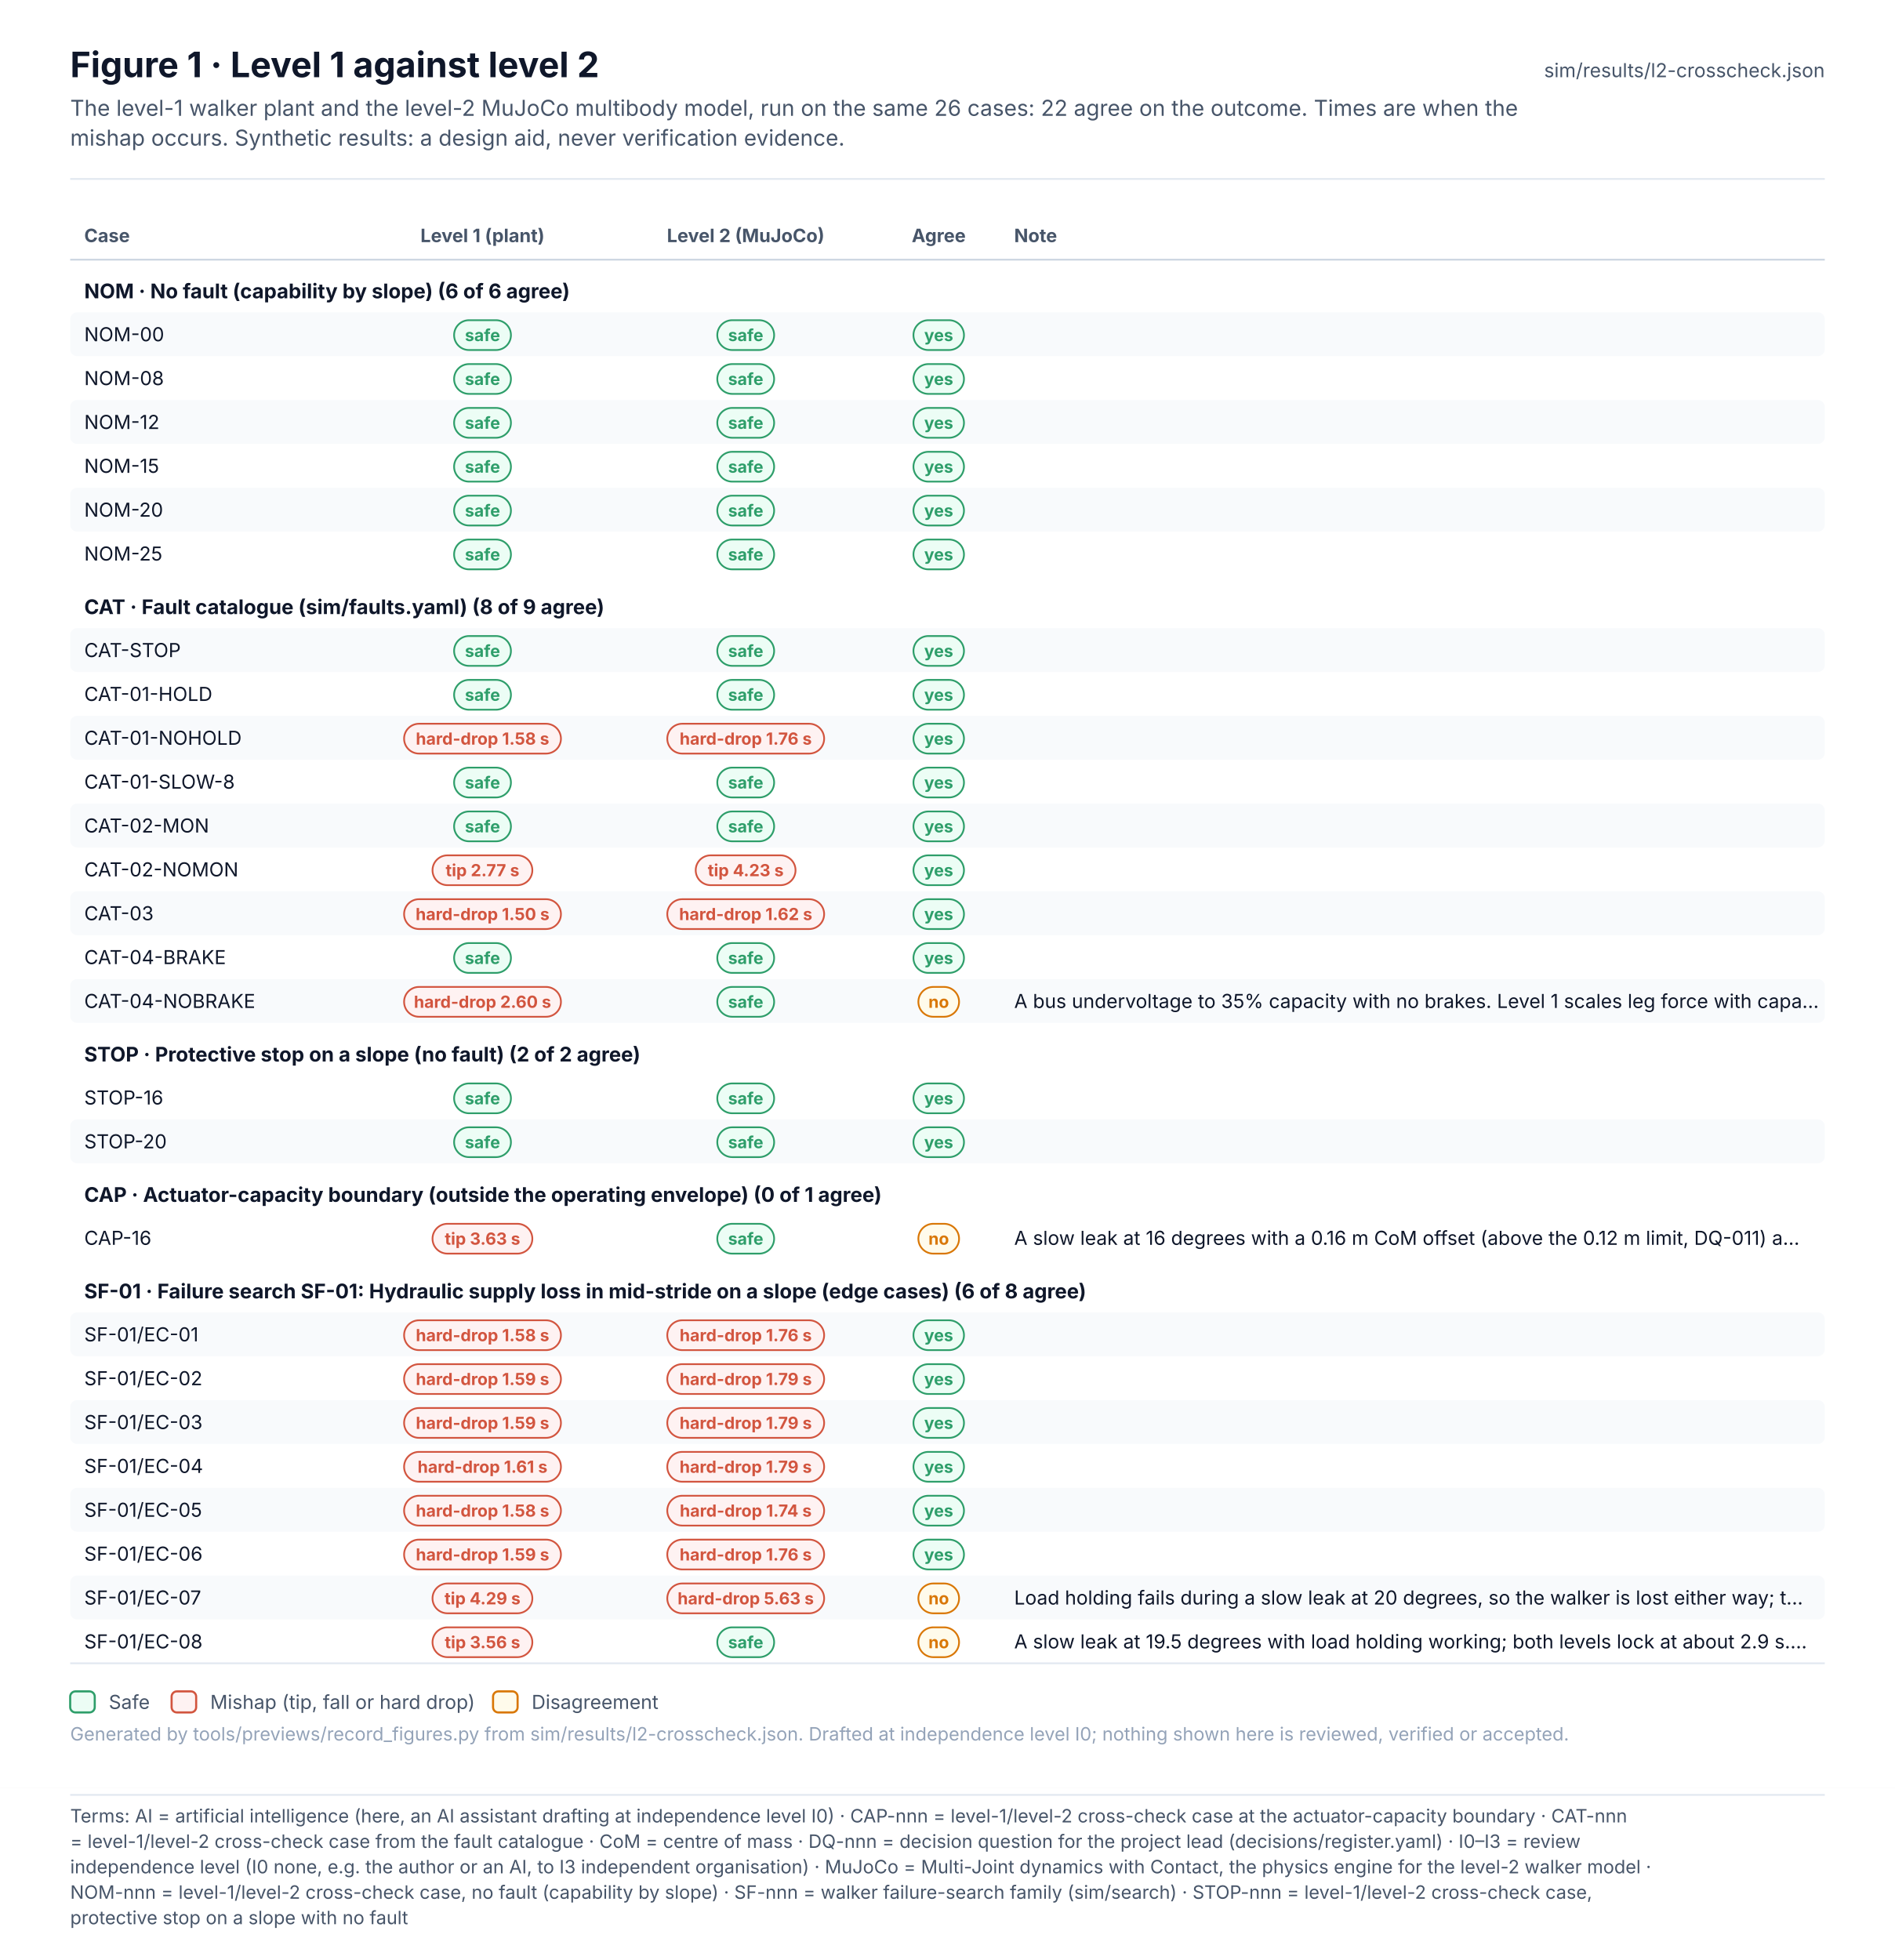
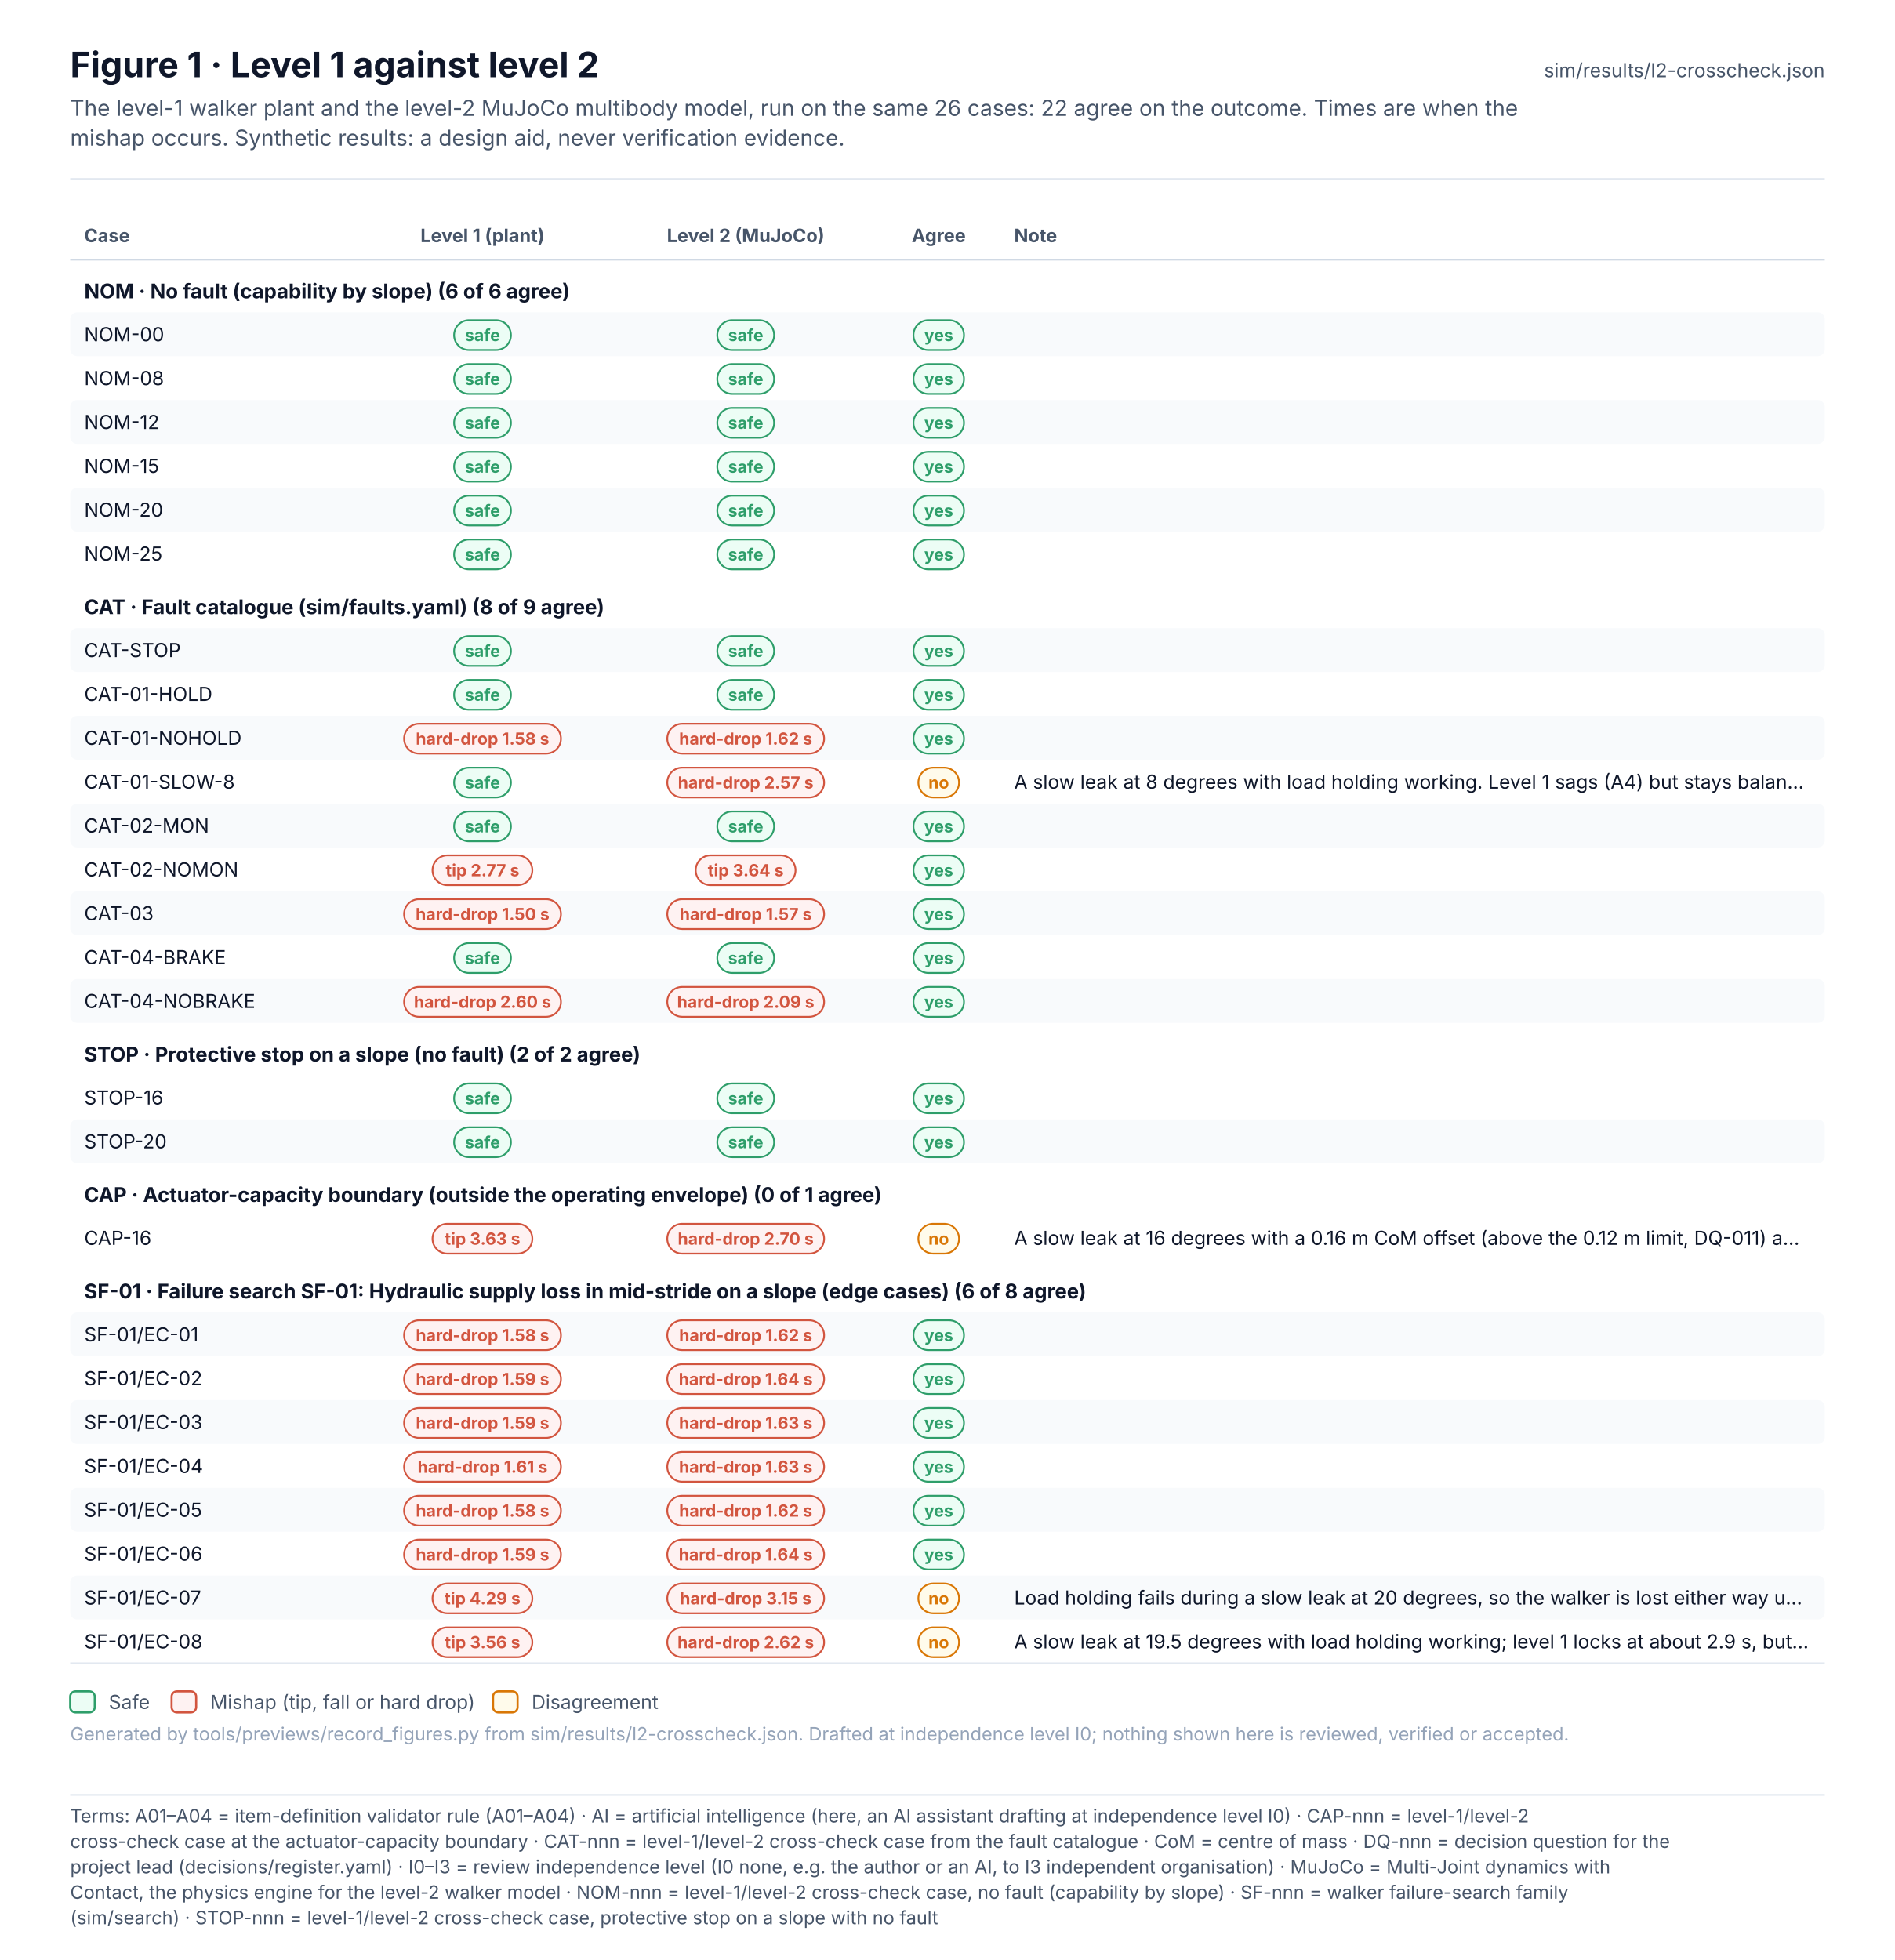
<svg xmlns="http://www.w3.org/2000/svg" width="1080" height="1117.1" viewBox="0 0 1080 1117.1" font-family="Inter, 'Segoe UI', Helvetica, Arial, sans-serif" role="img">
  <defs>
    <pattern id="hatch" patternUnits="userSpaceOnUse" width="6" height="6" patternTransform="rotate(45)">
      <rect width="6" height="6" fill="#F1F5F9" />
      <line x1="0" y1="0" x2="0" y2="6" stroke="#E2E8F0" stroke-width="2" />
    </pattern>
    <marker id="arr-ink" viewBox="0 0 10 10" refX="9" refY="5" markerWidth="7" markerHeight="7" orient="auto-start-reverse">
      <path d="M0 0 L10 5 L0 10 z" fill="#475569" />
    </marker>
    <marker id="dia-ink" viewBox="0 0 16 10" refX="15" refY="5" markerWidth="12" markerHeight="8" orient="auto-start-reverse">
      <path d="M1 5 L8 1 L15 5 L8 9 z" fill="#475569" />
    </marker>
    <marker id="tri-ink" viewBox="0 0 12 12" refX="11" refY="6" markerWidth="10" markerHeight="10" orient="auto-start-reverse">
      <path d="M1 1 L11 6 L1 11 z" fill="#FFFFFF" stroke="#475569" stroke-width="1.2" />
    </marker>
    <marker id="arr-system" viewBox="0 0 10 10" refX="9" refY="5" markerWidth="7" markerHeight="7" orient="auto-start-reverse">
      <path d="M0 0 L10 5 L0 10 z" fill="#4F46E5" />
    </marker>
    <marker id="dia-system" viewBox="0 0 16 10" refX="15" refY="5" markerWidth="12" markerHeight="8" orient="auto-start-reverse">
      <path d="M1 5 L8 1 L15 5 L8 9 z" fill="#4F46E5" />
    </marker>
    <marker id="tri-system" viewBox="0 0 12 12" refX="11" refY="6" markerWidth="10" markerHeight="10" orient="auto-start-reverse">
      <path d="M1 1 L11 6 L1 11 z" fill="#FFFFFF" stroke="#4F46E5" stroke-width="1.2" />
    </marker>
    <marker id="arr-software" viewBox="0 0 10 10" refX="9" refY="5" markerWidth="7" markerHeight="7" orient="auto-start-reverse">
      <path d="M0 0 L10 5 L0 10 z" fill="#0F766E" />
    </marker>
    <marker id="dia-software" viewBox="0 0 16 10" refX="15" refY="5" markerWidth="12" markerHeight="8" orient="auto-start-reverse">
      <path d="M1 5 L8 1 L15 5 L8 9 z" fill="#0F766E" />
    </marker>
    <marker id="tri-software" viewBox="0 0 12 12" refX="11" refY="6" markerWidth="10" markerHeight="10" orient="auto-start-reverse">
      <path d="M1 1 L11 6 L1 11 z" fill="#FFFFFF" stroke="#0F766E" stroke-width="1.2" />
    </marker>
    <marker id="arr-safety" viewBox="0 0 10 10" refX="9" refY="5" markerWidth="7" markerHeight="7" orient="auto-start-reverse">
      <path d="M0 0 L10 5 L0 10 z" fill="#C2410C" />
    </marker>
    <marker id="dia-safety" viewBox="0 0 16 10" refX="15" refY="5" markerWidth="12" markerHeight="8" orient="auto-start-reverse">
      <path d="M1 5 L8 1 L15 5 L8 9 z" fill="#C2410C" />
    </marker>
    <marker id="tri-safety" viewBox="0 0 12 12" refX="11" refY="6" markerWidth="10" markerHeight="10" orient="auto-start-reverse">
      <path d="M1 1 L11 6 L1 11 z" fill="#FFFFFF" stroke="#C2410C" stroke-width="1.2" />
    </marker>
    <marker id="arr-interface" viewBox="0 0 10 10" refX="9" refY="5" markerWidth="7" markerHeight="7" orient="auto-start-reverse">
      <path d="M0 0 L10 5 L0 10 z" fill="#7C3AED" />
    </marker>
    <marker id="dia-interface" viewBox="0 0 16 10" refX="15" refY="5" markerWidth="12" markerHeight="8" orient="auto-start-reverse">
      <path d="M1 5 L8 1 L15 5 L8 9 z" fill="#7C3AED" />
    </marker>
    <marker id="tri-interface" viewBox="0 0 12 12" refX="11" refY="6" markerWidth="10" markerHeight="10" orient="auto-start-reverse">
      <path d="M1 1 L11 6 L1 11 z" fill="#FFFFFF" stroke="#7C3AED" stroke-width="1.2" />
    </marker>
    <marker id="arr-external" viewBox="0 0 10 10" refX="9" refY="5" markerWidth="7" markerHeight="7" orient="auto-start-reverse">
      <path d="M0 0 L10 5 L0 10 z" fill="#64748B" />
    </marker>
    <marker id="dia-external" viewBox="0 0 16 10" refX="15" refY="5" markerWidth="12" markerHeight="8" orient="auto-start-reverse">
      <path d="M1 5 L8 1 L15 5 L8 9 z" fill="#64748B" />
    </marker>
    <marker id="tri-external" viewBox="0 0 12 12" refX="11" refY="6" markerWidth="10" markerHeight="10" orient="auto-start-reverse">
      <path d="M1 1 L11 6 L1 11 z" fill="#FFFFFF" stroke="#64748B" stroke-width="1.2" />
    </marker>
    <marker id="arr-work" viewBox="0 0 10 10" refX="9" refY="5" markerWidth="7" markerHeight="7" orient="auto-start-reverse">
      <path d="M0 0 L10 5 L0 10 z" fill="#475569" />
    </marker>
    <marker id="dia-work" viewBox="0 0 16 10" refX="15" refY="5" markerWidth="12" markerHeight="8" orient="auto-start-reverse">
      <path d="M1 5 L8 1 L15 5 L8 9 z" fill="#475569" />
    </marker>
    <marker id="tri-work" viewBox="0 0 12 12" refX="11" refY="6" markerWidth="10" markerHeight="10" orient="auto-start-reverse">
      <path d="M1 1 L11 6 L1 11 z" fill="#FFFFFF" stroke="#475569" stroke-width="1.2" />
    </marker>
    <marker id="arr-muted" viewBox="0 0 10 10" refX="9" refY="5" markerWidth="7" markerHeight="7" orient="auto-start-reverse">
      <path d="M0 0 L10 5 L0 10 z" fill="#94A3B8" />
    </marker>
    <marker id="dia-muted" viewBox="0 0 16 10" refX="15" refY="5" markerWidth="12" markerHeight="8" orient="auto-start-reverse">
      <path d="M1 5 L8 1 L15 5 L8 9 z" fill="#94A3B8" />
    </marker>
    <marker id="tri-muted" viewBox="0 0 12 12" refX="11" refY="6" markerWidth="10" markerHeight="10" orient="auto-start-reverse">
      <path d="M1 1 L11 6 L1 11 z" fill="#FFFFFF" stroke="#94A3B8" stroke-width="1.2" />
    </marker>
    <marker id="arr-current" viewBox="0 0 10 10" refX="9" refY="5" markerWidth="7" markerHeight="7" orient="auto-start-reverse">
      <path d="M0 0 L10 5 L0 10 z" fill="#0F172A" />
    </marker>
    <marker id="dia-current" viewBox="0 0 16 10" refX="15" refY="5" markerWidth="12" markerHeight="8" orient="auto-start-reverse">
      <path d="M1 5 L8 1 L15 5 L8 9 z" fill="#0F172A" />
    </marker>
    <marker id="tri-current" viewBox="0 0 12 12" refX="11" refY="6" markerWidth="10" markerHeight="10" orient="auto-start-reverse">
      <path d="M1 1 L11 6 L1 11 z" fill="#FFFFFF" stroke="#0F172A" stroke-width="1.2" />
    </marker>
    <marker id="arr-ok" viewBox="0 0 10 10" refX="9" refY="5" markerWidth="7" markerHeight="7" orient="auto-start-reverse">
      <path d="M0 0 L10 5 L0 10 z" fill="#2E9E6A" />
    </marker>
    <marker id="dia-ok" viewBox="0 0 16 10" refX="15" refY="5" markerWidth="12" markerHeight="8" orient="auto-start-reverse">
      <path d="M1 5 L8 1 L15 5 L8 9 z" fill="#2E9E6A" />
    </marker>
    <marker id="tri-ok" viewBox="0 0 12 12" refX="11" refY="6" markerWidth="10" markerHeight="10" orient="auto-start-reverse">
      <path d="M1 1 L11 6 L1 11 z" fill="#FFFFFF" stroke="#2E9E6A" stroke-width="1.2" />
    </marker>
    <marker id="arr-amber" viewBox="0 0 10 10" refX="9" refY="5" markerWidth="7" markerHeight="7" orient="auto-start-reverse">
      <path d="M0 0 L10 5 L0 10 z" fill="#D97706" />
    </marker>
    <marker id="dia-amber" viewBox="0 0 16 10" refX="15" refY="5" markerWidth="12" markerHeight="8" orient="auto-start-reverse">
      <path d="M1 5 L8 1 L15 5 L8 9 z" fill="#D97706" />
    </marker>
    <marker id="tri-amber" viewBox="0 0 12 12" refX="11" refY="6" markerWidth="10" markerHeight="10" orient="auto-start-reverse">
      <path d="M1 1 L11 6 L1 11 z" fill="#FFFFFF" stroke="#D97706" stroke-width="1.2" />
    </marker>
    <marker id="arr-red" viewBox="0 0 10 10" refX="9" refY="5" markerWidth="7" markerHeight="7" orient="auto-start-reverse">
      <path d="M0 0 L10 5 L0 10 z" fill="#D2553F" />
    </marker>
    <marker id="dia-red" viewBox="0 0 16 10" refX="15" refY="5" markerWidth="12" markerHeight="8" orient="auto-start-reverse">
      <path d="M1 5 L8 1 L15 5 L8 9 z" fill="#D2553F" />
    </marker>
    <marker id="tri-red" viewBox="0 0 12 12" refX="11" refY="6" markerWidth="10" markerHeight="10" orient="auto-start-reverse">
      <path d="M1 1 L11 6 L1 11 z" fill="#FFFFFF" stroke="#D2553F" stroke-width="1.2" />
    </marker>
  </defs>
  <rect x="0" y="0" width="1080" height="1019" rx="0" fill="#FFFFFF" stroke="none" stroke-width="0" />
  <text x="40" y="44" font-size="20" fill="#0F172A" font-weight="700">Figure 1 · Level 1 against level 2</text>
  <text x="40" y="66" font-size="12.5" fill="#475569">The level-1 walker plant and the level-2 MuJoCo multibody model, run on the same 26 cases: 22 agree on the outcome. Times are when the</text>
  <text x="40" y="83" font-size="12.5" fill="#475569">mishap occurs. Synthetic results: a design aid, never verification evidence.</text>
  <text x="1040" y="44" font-size="11" fill="#475569" text-anchor="end">sim/results/l2-crosscheck.json</text>
  <line x1="40" y1="102" x2="1040" y2="102" stroke="#E2E8F0" stroke-width="1" />
  <g transform="translate(0 124)">
    <text x="48" y="14" font-size="10.5" fill="#475569" font-weight="700">Case</text>
    <text x="275" y="14" font-size="10.5" fill="#475569" font-weight="700" text-anchor="middle">Level 1 (plant)</text>
    <text x="425" y="14" font-size="10.5" fill="#475569" font-weight="700" text-anchor="middle">Level 2 (MuJoCo)</text>
    <text x="535" y="14" font-size="10.5" fill="#475569" font-weight="700" text-anchor="middle">Agree</text>
    <text x="578" y="14" font-size="10.5" fill="#475569" font-weight="700">Note</text>
    <line x1="40" y1="24" x2="1040" y2="24" stroke="#CBD5E1" stroke-width="1" />
    <text x="48" y="46" font-size="11.5" fill="#0F172A" font-weight="700">NOM · No fault (capability by slope) (6 of 6 agree)</text>
    <rect x="40" y="54" width="1000" height="25" rx="4" fill="#F8FAFC" stroke="none" stroke-width="0" />
    <text x="48" y="70.5" font-size="11" fill="#0F172A">NOM-00</text>
    <rect x="258.8" y="58.5" width="32.4" height="17" rx="8.5" fill="#ECFDF5" stroke="#2E9E6A" stroke-width="1" />
    <text x="275" y="70.4" font-size="9.5" fill="#2E9E6A" font-weight="700" text-anchor="middle">safe</text>
    <rect x="408.8" y="58.5" width="32.4" height="17" rx="8.5" fill="#ECFDF5" stroke="#2E9E6A" stroke-width="1" />
    <text x="425" y="70.4" font-size="9.5" fill="#2E9E6A" font-weight="700" text-anchor="middle">safe</text>
    <rect x="520.6" y="58.5" width="28.8" height="17" rx="8.5" fill="#ECFDF5" stroke="#2E9E6A" stroke-width="1" />
    <text x="535" y="70.4" font-size="9.5" fill="#2E9E6A" font-weight="700" text-anchor="middle">yes</text>
    <text x="48" y="95.5" font-size="11" fill="#0F172A">NOM-08</text>
    <rect x="258.8" y="83.5" width="32.4" height="17" rx="8.5" fill="#ECFDF5" stroke="#2E9E6A" stroke-width="1" />
    <text x="275" y="95.4" font-size="9.5" fill="#2E9E6A" font-weight="700" text-anchor="middle">safe</text>
    <rect x="408.8" y="83.5" width="32.4" height="17" rx="8.5" fill="#ECFDF5" stroke="#2E9E6A" stroke-width="1" />
    <text x="425" y="95.4" font-size="9.5" fill="#2E9E6A" font-weight="700" text-anchor="middle">safe</text>
    <rect x="520.6" y="83.5" width="28.8" height="17" rx="8.5" fill="#ECFDF5" stroke="#2E9E6A" stroke-width="1" />
    <text x="535" y="95.4" font-size="9.5" fill="#2E9E6A" font-weight="700" text-anchor="middle">yes</text>
    <rect x="40" y="104" width="1000" height="25" rx="4" fill="#F8FAFC" stroke="none" stroke-width="0" />
    <text x="48" y="120.5" font-size="11" fill="#0F172A">NOM-12</text>
    <rect x="258.8" y="108.5" width="32.4" height="17" rx="8.5" fill="#ECFDF5" stroke="#2E9E6A" stroke-width="1" />
    <text x="275" y="120.4" font-size="9.5" fill="#2E9E6A" font-weight="700" text-anchor="middle">safe</text>
    <rect x="408.8" y="108.5" width="32.4" height="17" rx="8.5" fill="#ECFDF5" stroke="#2E9E6A" stroke-width="1" />
    <text x="425" y="120.4" font-size="9.5" fill="#2E9E6A" font-weight="700" text-anchor="middle">safe</text>
    <rect x="520.6" y="108.5" width="28.8" height="17" rx="8.5" fill="#ECFDF5" stroke="#2E9E6A" stroke-width="1" />
    <text x="535" y="120.4" font-size="9.5" fill="#2E9E6A" font-weight="700" text-anchor="middle">yes</text>
    <text x="48" y="145.5" font-size="11" fill="#0F172A">NOM-15</text>
    <rect x="258.8" y="133.5" width="32.4" height="17" rx="8.5" fill="#ECFDF5" stroke="#2E9E6A" stroke-width="1" />
    <text x="275" y="145.4" font-size="9.5" fill="#2E9E6A" font-weight="700" text-anchor="middle">safe</text>
    <rect x="408.8" y="133.5" width="32.4" height="17" rx="8.5" fill="#ECFDF5" stroke="#2E9E6A" stroke-width="1" />
    <text x="425" y="145.4" font-size="9.5" fill="#2E9E6A" font-weight="700" text-anchor="middle">safe</text>
    <rect x="520.6" y="133.5" width="28.8" height="17" rx="8.5" fill="#ECFDF5" stroke="#2E9E6A" stroke-width="1" />
    <text x="535" y="145.4" font-size="9.5" fill="#2E9E6A" font-weight="700" text-anchor="middle">yes</text>
    <rect x="40" y="154" width="1000" height="25" rx="4" fill="#F8FAFC" stroke="none" stroke-width="0" />
    <text x="48" y="170.5" font-size="11" fill="#0F172A">NOM-20</text>
    <rect x="258.8" y="158.5" width="32.4" height="17" rx="8.5" fill="#ECFDF5" stroke="#2E9E6A" stroke-width="1" />
    <text x="275" y="170.4" font-size="9.5" fill="#2E9E6A" font-weight="700" text-anchor="middle">safe</text>
    <rect x="408.8" y="158.5" width="32.4" height="17" rx="8.5" fill="#ECFDF5" stroke="#2E9E6A" stroke-width="1" />
    <text x="425" y="170.4" font-size="9.5" fill="#2E9E6A" font-weight="700" text-anchor="middle">safe</text>
    <rect x="520.6" y="158.5" width="28.8" height="17" rx="8.5" fill="#ECFDF5" stroke="#2E9E6A" stroke-width="1" />
    <text x="535" y="170.4" font-size="9.5" fill="#2E9E6A" font-weight="700" text-anchor="middle">yes</text>
    <text x="48" y="195.5" font-size="11" fill="#0F172A">NOM-25</text>
    <rect x="258.8" y="183.5" width="32.4" height="17" rx="8.5" fill="#ECFDF5" stroke="#2E9E6A" stroke-width="1" />
    <text x="275" y="195.4" font-size="9.5" fill="#2E9E6A" font-weight="700" text-anchor="middle">safe</text>
    <rect x="408.8" y="183.5" width="32.4" height="17" rx="8.5" fill="#ECFDF5" stroke="#2E9E6A" stroke-width="1" />
    <text x="425" y="195.4" font-size="9.5" fill="#2E9E6A" font-weight="700" text-anchor="middle">safe</text>
    <rect x="520.6" y="183.5" width="28.8" height="17" rx="8.5" fill="#ECFDF5" stroke="#2E9E6A" stroke-width="1" />
    <text x="535" y="195.4" font-size="9.5" fill="#2E9E6A" font-weight="700" text-anchor="middle">yes</text>
    <text x="48" y="226" font-size="11.5" fill="#0F172A" font-weight="700">CAT · Fault catalogue (sim/faults.yaml) (8 of 9 agree)</text>
    <rect x="40" y="234" width="1000" height="25" rx="4" fill="#F8FAFC" stroke="none" stroke-width="0" />
    <text x="48" y="250.5" font-size="11" fill="#0F172A">CAT-STOP</text>
    <rect x="258.8" y="238.5" width="32.4" height="17" rx="8.5" fill="#ECFDF5" stroke="#2E9E6A" stroke-width="1" />
    <text x="275" y="250.4" font-size="9.5" fill="#2E9E6A" font-weight="700" text-anchor="middle">safe</text>
    <rect x="408.8" y="238.5" width="32.4" height="17" rx="8.5" fill="#ECFDF5" stroke="#2E9E6A" stroke-width="1" />
    <text x="425" y="250.4" font-size="9.5" fill="#2E9E6A" font-weight="700" text-anchor="middle">safe</text>
    <rect x="520.6" y="238.5" width="28.8" height="17" rx="8.5" fill="#ECFDF5" stroke="#2E9E6A" stroke-width="1" />
    <text x="535" y="250.4" font-size="9.5" fill="#2E9E6A" font-weight="700" text-anchor="middle">yes</text>
    <text x="48" y="275.5" font-size="11" fill="#0F172A">CAT-01-HOLD</text>
    <rect x="258.8" y="263.5" width="32.4" height="17" rx="8.5" fill="#ECFDF5" stroke="#2E9E6A" stroke-width="1" />
    <text x="275" y="275.4" font-size="9.5" fill="#2E9E6A" font-weight="700" text-anchor="middle">safe</text>
    <rect x="408.8" y="263.5" width="32.4" height="17" rx="8.5" fill="#ECFDF5" stroke="#2E9E6A" stroke-width="1" />
    <text x="425" y="275.4" font-size="9.5" fill="#2E9E6A" font-weight="700" text-anchor="middle">safe</text>
    <rect x="520.6" y="263.5" width="28.8" height="17" rx="8.5" fill="#ECFDF5" stroke="#2E9E6A" stroke-width="1" />
    <text x="535" y="275.4" font-size="9.5" fill="#2E9E6A" font-weight="700" text-anchor="middle">yes</text>
    <rect x="40" y="284" width="1000" height="25" rx="4" fill="#F8FAFC" stroke="none" stroke-width="0" />
    <text x="48" y="300.5" font-size="11" fill="#0F172A">CAT-01-NOHOLD</text>
    <rect x="230.3" y="288.5" width="89.4" height="17" rx="8.5" fill="#FEF2F2" stroke="#D2553F" stroke-width="1" />
    <text x="275" y="300.4" font-size="9.5" fill="#D2553F" font-weight="700" text-anchor="middle">hard-drop 1.58 s</text>
    <rect x="380.3" y="288.5" width="89.4" height="17" rx="8.5" fill="#FEF2F2" stroke="#D2553F" stroke-width="1" />
-     <text x="425" y="300.4" font-size="9.5" fill="#D2553F" font-weight="700" text-anchor="middle">hard-drop 1.76 s</text>
+     <text x="425" y="300.4" font-size="9.5" fill="#D2553F" font-weight="700" text-anchor="middle">hard-drop 1.62 s</text>
    <rect x="520.6" y="288.5" width="28.8" height="17" rx="8.5" fill="#ECFDF5" stroke="#2E9E6A" stroke-width="1" />
    <text x="535" y="300.4" font-size="9.5" fill="#2E9E6A" font-weight="700" text-anchor="middle">yes</text>
    <text x="48" y="325.5" font-size="11" fill="#0F172A">CAT-01-SLOW-8</text>
    <rect x="258.8" y="313.5" width="32.4" height="17" rx="8.5" fill="#ECFDF5" stroke="#2E9E6A" stroke-width="1" />
    <text x="275" y="325.4" font-size="9.5" fill="#2E9E6A" font-weight="700" text-anchor="middle">safe</text>
-     <rect x="408.8" y="313.5" width="32.4" height="17" rx="8.5" fill="#ECFDF5" stroke="#2E9E6A" stroke-width="1" />
-     <text x="425" y="325.4" font-size="9.5" fill="#2E9E6A" font-weight="700" text-anchor="middle">safe</text>
-     <rect x="520.6" y="313.5" width="28.8" height="17" rx="8.5" fill="#ECFDF5" stroke="#2E9E6A" stroke-width="1" />
-     <text x="535" y="325.4" font-size="9.5" fill="#2E9E6A" font-weight="700" text-anchor="middle">yes</text>
+     <rect x="380.3" y="313.5" width="89.4" height="17" rx="8.5" fill="#FEF2F2" stroke="#D2553F" stroke-width="1" />
+     <text x="425" y="325.4" font-size="9.5" fill="#D2553F" font-weight="700" text-anchor="middle">hard-drop 2.57 s</text>
+     <rect x="523.4" y="313.5" width="23.2" height="17" rx="8.5" fill="#FFFBEB" stroke="#D97706" stroke-width="1" />
+     <text x="535" y="325.4" font-size="9.5" fill="#D97706" font-weight="700" text-anchor="middle">no</text>
+     <text x="578" y="325.5" font-size="11" fill="#0F172A">A slow leak at 8 degrees with load holding working. Level 1 sags (A4) but stays balan…</text>
    <rect x="40" y="334" width="1000" height="25" rx="4" fill="#F8FAFC" stroke="none" stroke-width="0" />
    <text x="48" y="350.5" font-size="11" fill="#0F172A">CAT-02-MON</text>
    <rect x="258.8" y="338.5" width="32.4" height="17" rx="8.5" fill="#ECFDF5" stroke="#2E9E6A" stroke-width="1" />
    <text x="275" y="350.4" font-size="9.5" fill="#2E9E6A" font-weight="700" text-anchor="middle">safe</text>
    <rect x="408.8" y="338.5" width="32.4" height="17" rx="8.5" fill="#ECFDF5" stroke="#2E9E6A" stroke-width="1" />
    <text x="425" y="350.4" font-size="9.5" fill="#2E9E6A" font-weight="700" text-anchor="middle">safe</text>
    <rect x="520.6" y="338.5" width="28.8" height="17" rx="8.5" fill="#ECFDF5" stroke="#2E9E6A" stroke-width="1" />
    <text x="535" y="350.4" font-size="9.5" fill="#2E9E6A" font-weight="700" text-anchor="middle">yes</text>
    <text x="48" y="375.5" font-size="11" fill="#0F172A">CAT-02-NOMON</text>
    <rect x="246.5" y="363.5" width="56.9" height="17" rx="8.5" fill="#FEF2F2" stroke="#D2553F" stroke-width="1" />
    <text x="275" y="375.4" font-size="9.5" fill="#D2553F" font-weight="700" text-anchor="middle">tip 2.77 s</text>
    <rect x="396.5" y="363.5" width="56.9" height="17" rx="8.5" fill="#FEF2F2" stroke="#D2553F" stroke-width="1" />
-     <text x="425" y="375.4" font-size="9.5" fill="#D2553F" font-weight="700" text-anchor="middle">tip 4.23 s</text>
+     <text x="425" y="375.4" font-size="9.5" fill="#D2553F" font-weight="700" text-anchor="middle">tip 3.64 s</text>
    <rect x="520.6" y="363.5" width="28.8" height="17" rx="8.5" fill="#ECFDF5" stroke="#2E9E6A" stroke-width="1" />
    <text x="535" y="375.4" font-size="9.5" fill="#2E9E6A" font-weight="700" text-anchor="middle">yes</text>
    <rect x="40" y="384" width="1000" height="25" rx="4" fill="#F8FAFC" stroke="none" stroke-width="0" />
    <text x="48" y="400.5" font-size="11" fill="#0F172A">CAT-03</text>
    <rect x="230.3" y="388.5" width="89.4" height="17" rx="8.5" fill="#FEF2F2" stroke="#D2553F" stroke-width="1" />
    <text x="275" y="400.4" font-size="9.5" fill="#D2553F" font-weight="700" text-anchor="middle">hard-drop 1.50 s</text>
    <rect x="380.3" y="388.5" width="89.4" height="17" rx="8.5" fill="#FEF2F2" stroke="#D2553F" stroke-width="1" />
-     <text x="425" y="400.4" font-size="9.5" fill="#D2553F" font-weight="700" text-anchor="middle">hard-drop 1.62 s</text>
+     <text x="425" y="400.4" font-size="9.5" fill="#D2553F" font-weight="700" text-anchor="middle">hard-drop 1.57 s</text>
    <rect x="520.6" y="388.5" width="28.8" height="17" rx="8.5" fill="#ECFDF5" stroke="#2E9E6A" stroke-width="1" />
    <text x="535" y="400.4" font-size="9.5" fill="#2E9E6A" font-weight="700" text-anchor="middle">yes</text>
    <text x="48" y="425.5" font-size="11" fill="#0F172A">CAT-04-BRAKE</text>
    <rect x="258.8" y="413.5" width="32.4" height="17" rx="8.5" fill="#ECFDF5" stroke="#2E9E6A" stroke-width="1" />
    <text x="275" y="425.4" font-size="9.5" fill="#2E9E6A" font-weight="700" text-anchor="middle">safe</text>
    <rect x="408.8" y="413.5" width="32.4" height="17" rx="8.5" fill="#ECFDF5" stroke="#2E9E6A" stroke-width="1" />
    <text x="425" y="425.4" font-size="9.5" fill="#2E9E6A" font-weight="700" text-anchor="middle">safe</text>
    <rect x="520.6" y="413.5" width="28.8" height="17" rx="8.5" fill="#ECFDF5" stroke="#2E9E6A" stroke-width="1" />
    <text x="535" y="425.4" font-size="9.5" fill="#2E9E6A" font-weight="700" text-anchor="middle">yes</text>
    <rect x="40" y="434" width="1000" height="25" rx="4" fill="#F8FAFC" stroke="none" stroke-width="0" />
    <text x="48" y="450.5" font-size="11" fill="#0F172A">CAT-04-NOBRAKE</text>
    <rect x="230.3" y="438.5" width="89.4" height="17" rx="8.5" fill="#FEF2F2" stroke="#D2553F" stroke-width="1" />
    <text x="275" y="450.4" font-size="9.5" fill="#D2553F" font-weight="700" text-anchor="middle">hard-drop 2.60 s</text>
-     <rect x="408.8" y="438.5" width="32.4" height="17" rx="8.5" fill="#ECFDF5" stroke="#2E9E6A" stroke-width="1" />
-     <text x="425" y="450.4" font-size="9.5" fill="#2E9E6A" font-weight="700" text-anchor="middle">safe</text>
-     <rect x="523.4" y="438.5" width="23.2" height="17" rx="8.5" fill="#FFFBEB" stroke="#D97706" stroke-width="1" />
-     <text x="535" y="450.4" font-size="9.5" fill="#D97706" font-weight="700" text-anchor="middle">no</text>
-     <text x="578" y="450.5" font-size="11" fill="#0F172A">A bus undervoltage to 35% capacity with no brakes. Level 1 scales leg force with capa…</text>
+     <rect x="380.3" y="438.5" width="89.4" height="17" rx="8.5" fill="#FEF2F2" stroke="#D2553F" stroke-width="1" />
+     <text x="425" y="450.4" font-size="9.5" fill="#D2553F" font-weight="700" text-anchor="middle">hard-drop 2.09 s</text>
+     <rect x="520.6" y="438.5" width="28.8" height="17" rx="8.5" fill="#ECFDF5" stroke="#2E9E6A" stroke-width="1" />
+     <text x="535" y="450.4" font-size="9.5" fill="#2E9E6A" font-weight="700" text-anchor="middle">yes</text>
    <text x="48" y="481" font-size="11.5" fill="#0F172A" font-weight="700">STOP · Protective stop on a slope (no fault) (2 of 2 agree)</text>
    <text x="48" y="505.5" font-size="11" fill="#0F172A">STOP-16</text>
    <rect x="258.8" y="493.5" width="32.4" height="17" rx="8.5" fill="#ECFDF5" stroke="#2E9E6A" stroke-width="1" />
    <text x="275" y="505.4" font-size="9.5" fill="#2E9E6A" font-weight="700" text-anchor="middle">safe</text>
    <rect x="408.8" y="493.5" width="32.4" height="17" rx="8.5" fill="#ECFDF5" stroke="#2E9E6A" stroke-width="1" />
    <text x="425" y="505.4" font-size="9.5" fill="#2E9E6A" font-weight="700" text-anchor="middle">safe</text>
    <rect x="520.6" y="493.5" width="28.8" height="17" rx="8.5" fill="#ECFDF5" stroke="#2E9E6A" stroke-width="1" />
    <text x="535" y="505.4" font-size="9.5" fill="#2E9E6A" font-weight="700" text-anchor="middle">yes</text>
    <rect x="40" y="514" width="1000" height="25" rx="4" fill="#F8FAFC" stroke="none" stroke-width="0" />
    <text x="48" y="530.5" font-size="11" fill="#0F172A">STOP-20</text>
    <rect x="258.8" y="518.5" width="32.4" height="17" rx="8.5" fill="#ECFDF5" stroke="#2E9E6A" stroke-width="1" />
    <text x="275" y="530.4" font-size="9.5" fill="#2E9E6A" font-weight="700" text-anchor="middle">safe</text>
    <rect x="408.8" y="518.5" width="32.4" height="17" rx="8.5" fill="#ECFDF5" stroke="#2E9E6A" stroke-width="1" />
    <text x="425" y="530.4" font-size="9.5" fill="#2E9E6A" font-weight="700" text-anchor="middle">safe</text>
    <rect x="520.6" y="518.5" width="28.8" height="17" rx="8.5" fill="#ECFDF5" stroke="#2E9E6A" stroke-width="1" />
    <text x="535" y="530.4" font-size="9.5" fill="#2E9E6A" font-weight="700" text-anchor="middle">yes</text>
    <text x="48" y="561" font-size="11.5" fill="#0F172A" font-weight="700">CAP · Actuator-capacity boundary (outside the operating envelope) (0 of 1 agree)</text>
    <text x="48" y="585.5" font-size="11" fill="#0F172A">CAP-16</text>
    <rect x="246.5" y="573.5" width="56.9" height="17" rx="8.5" fill="#FEF2F2" stroke="#D2553F" stroke-width="1" />
    <text x="275" y="585.4" font-size="9.5" fill="#D2553F" font-weight="700" text-anchor="middle">tip 3.63 s</text>
-     <rect x="408.8" y="573.5" width="32.4" height="17" rx="8.5" fill="#ECFDF5" stroke="#2E9E6A" stroke-width="1" />
-     <text x="425" y="585.4" font-size="9.5" fill="#2E9E6A" font-weight="700" text-anchor="middle">safe</text>
+     <rect x="380.3" y="573.5" width="89.4" height="17" rx="8.5" fill="#FEF2F2" stroke="#D2553F" stroke-width="1" />
+     <text x="425" y="585.4" font-size="9.5" fill="#D2553F" font-weight="700" text-anchor="middle">hard-drop 2.70 s</text>
    <rect x="523.4" y="573.5" width="23.2" height="17" rx="8.5" fill="#FFFBEB" stroke="#D97706" stroke-width="1" />
    <text x="535" y="585.4" font-size="9.5" fill="#D97706" font-weight="700" text-anchor="middle">no</text>
    <text x="578" y="585.5" font-size="11" fill="#0F172A">A slow leak at 16 degrees with a 0.16 m CoM offset (above the 0.12 m limit, DQ-011) a…</text>
    <text x="48" y="616" font-size="11.5" fill="#0F172A" font-weight="700">SF-01 · Failure search SF-01: Hydraulic supply loss in mid-stride on a slope (edge cases) (6 of 8 agree)</text>
    <rect x="40" y="624" width="1000" height="25" rx="4" fill="#F8FAFC" stroke="none" stroke-width="0" />
    <text x="48" y="640.5" font-size="11" fill="#0F172A">SF-01/EC-01</text>
    <rect x="230.3" y="628.5" width="89.4" height="17" rx="8.5" fill="#FEF2F2" stroke="#D2553F" stroke-width="1" />
    <text x="275" y="640.4" font-size="9.5" fill="#D2553F" font-weight="700" text-anchor="middle">hard-drop 1.58 s</text>
    <rect x="380.3" y="628.5" width="89.4" height="17" rx="8.5" fill="#FEF2F2" stroke="#D2553F" stroke-width="1" />
-     <text x="425" y="640.4" font-size="9.5" fill="#D2553F" font-weight="700" text-anchor="middle">hard-drop 1.76 s</text>
+     <text x="425" y="640.4" font-size="9.5" fill="#D2553F" font-weight="700" text-anchor="middle">hard-drop 1.62 s</text>
    <rect x="520.6" y="628.5" width="28.8" height="17" rx="8.5" fill="#ECFDF5" stroke="#2E9E6A" stroke-width="1" />
    <text x="535" y="640.4" font-size="9.5" fill="#2E9E6A" font-weight="700" text-anchor="middle">yes</text>
    <text x="48" y="665.5" font-size="11" fill="#0F172A">SF-01/EC-02</text>
    <rect x="230.3" y="653.5" width="89.4" height="17" rx="8.5" fill="#FEF2F2" stroke="#D2553F" stroke-width="1" />
    <text x="275" y="665.4" font-size="9.5" fill="#D2553F" font-weight="700" text-anchor="middle">hard-drop 1.59 s</text>
    <rect x="380.3" y="653.5" width="89.4" height="17" rx="8.5" fill="#FEF2F2" stroke="#D2553F" stroke-width="1" />
-     <text x="425" y="665.4" font-size="9.5" fill="#D2553F" font-weight="700" text-anchor="middle">hard-drop 1.79 s</text>
+     <text x="425" y="665.4" font-size="9.5" fill="#D2553F" font-weight="700" text-anchor="middle">hard-drop 1.64 s</text>
    <rect x="520.6" y="653.5" width="28.8" height="17" rx="8.5" fill="#ECFDF5" stroke="#2E9E6A" stroke-width="1" />
    <text x="535" y="665.4" font-size="9.5" fill="#2E9E6A" font-weight="700" text-anchor="middle">yes</text>
    <rect x="40" y="674" width="1000" height="25" rx="4" fill="#F8FAFC" stroke="none" stroke-width="0" />
    <text x="48" y="690.5" font-size="11" fill="#0F172A">SF-01/EC-03</text>
    <rect x="230.3" y="678.5" width="89.4" height="17" rx="8.5" fill="#FEF2F2" stroke="#D2553F" stroke-width="1" />
    <text x="275" y="690.4" font-size="9.5" fill="#D2553F" font-weight="700" text-anchor="middle">hard-drop 1.59 s</text>
    <rect x="380.3" y="678.5" width="89.4" height="17" rx="8.5" fill="#FEF2F2" stroke="#D2553F" stroke-width="1" />
-     <text x="425" y="690.4" font-size="9.5" fill="#D2553F" font-weight="700" text-anchor="middle">hard-drop 1.79 s</text>
+     <text x="425" y="690.4" font-size="9.5" fill="#D2553F" font-weight="700" text-anchor="middle">hard-drop 1.63 s</text>
    <rect x="520.6" y="678.5" width="28.8" height="17" rx="8.5" fill="#ECFDF5" stroke="#2E9E6A" stroke-width="1" />
    <text x="535" y="690.4" font-size="9.5" fill="#2E9E6A" font-weight="700" text-anchor="middle">yes</text>
    <text x="48" y="715.5" font-size="11" fill="#0F172A">SF-01/EC-04</text>
    <rect x="230.3" y="703.5" width="89.4" height="17" rx="8.5" fill="#FEF2F2" stroke="#D2553F" stroke-width="1" />
    <text x="275" y="715.4" font-size="9.5" fill="#D2553F" font-weight="700" text-anchor="middle">hard-drop 1.61 s</text>
    <rect x="380.3" y="703.5" width="89.4" height="17" rx="8.5" fill="#FEF2F2" stroke="#D2553F" stroke-width="1" />
-     <text x="425" y="715.4" font-size="9.5" fill="#D2553F" font-weight="700" text-anchor="middle">hard-drop 1.79 s</text>
+     <text x="425" y="715.4" font-size="9.5" fill="#D2553F" font-weight="700" text-anchor="middle">hard-drop 1.63 s</text>
    <rect x="520.6" y="703.5" width="28.8" height="17" rx="8.5" fill="#ECFDF5" stroke="#2E9E6A" stroke-width="1" />
    <text x="535" y="715.4" font-size="9.5" fill="#2E9E6A" font-weight="700" text-anchor="middle">yes</text>
    <rect x="40" y="724" width="1000" height="25" rx="4" fill="#F8FAFC" stroke="none" stroke-width="0" />
    <text x="48" y="740.5" font-size="11" fill="#0F172A">SF-01/EC-05</text>
    <rect x="230.3" y="728.5" width="89.4" height="17" rx="8.5" fill="#FEF2F2" stroke="#D2553F" stroke-width="1" />
    <text x="275" y="740.4" font-size="9.5" fill="#D2553F" font-weight="700" text-anchor="middle">hard-drop 1.58 s</text>
    <rect x="380.3" y="728.5" width="89.4" height="17" rx="8.5" fill="#FEF2F2" stroke="#D2553F" stroke-width="1" />
-     <text x="425" y="740.4" font-size="9.5" fill="#D2553F" font-weight="700" text-anchor="middle">hard-drop 1.74 s</text>
+     <text x="425" y="740.4" font-size="9.5" fill="#D2553F" font-weight="700" text-anchor="middle">hard-drop 1.62 s</text>
    <rect x="520.6" y="728.5" width="28.8" height="17" rx="8.5" fill="#ECFDF5" stroke="#2E9E6A" stroke-width="1" />
    <text x="535" y="740.4" font-size="9.5" fill="#2E9E6A" font-weight="700" text-anchor="middle">yes</text>
    <text x="48" y="765.5" font-size="11" fill="#0F172A">SF-01/EC-06</text>
    <rect x="230.3" y="753.5" width="89.4" height="17" rx="8.5" fill="#FEF2F2" stroke="#D2553F" stroke-width="1" />
    <text x="275" y="765.4" font-size="9.5" fill="#D2553F" font-weight="700" text-anchor="middle">hard-drop 1.59 s</text>
    <rect x="380.3" y="753.5" width="89.4" height="17" rx="8.5" fill="#FEF2F2" stroke="#D2553F" stroke-width="1" />
-     <text x="425" y="765.4" font-size="9.5" fill="#D2553F" font-weight="700" text-anchor="middle">hard-drop 1.76 s</text>
+     <text x="425" y="765.4" font-size="9.5" fill="#D2553F" font-weight="700" text-anchor="middle">hard-drop 1.64 s</text>
    <rect x="520.6" y="753.5" width="28.8" height="17" rx="8.5" fill="#ECFDF5" stroke="#2E9E6A" stroke-width="1" />
    <text x="535" y="765.4" font-size="9.5" fill="#2E9E6A" font-weight="700" text-anchor="middle">yes</text>
    <rect x="40" y="774" width="1000" height="25" rx="4" fill="#F8FAFC" stroke="none" stroke-width="0" />
    <text x="48" y="790.5" font-size="11" fill="#0F172A">SF-01/EC-07</text>
    <rect x="246.5" y="778.5" width="56.9" height="17" rx="8.5" fill="#FEF2F2" stroke="#D2553F" stroke-width="1" />
    <text x="275" y="790.4" font-size="9.5" fill="#D2553F" font-weight="700" text-anchor="middle">tip 4.29 s</text>
    <rect x="380.3" y="778.5" width="89.4" height="17" rx="8.5" fill="#FEF2F2" stroke="#D2553F" stroke-width="1" />
-     <text x="425" y="790.4" font-size="9.5" fill="#D2553F" font-weight="700" text-anchor="middle">hard-drop 5.63 s</text>
+     <text x="425" y="790.4" font-size="9.5" fill="#D2553F" font-weight="700" text-anchor="middle">hard-drop 3.15 s</text>
    <rect x="523.4" y="778.5" width="23.2" height="17" rx="8.5" fill="#FFFBEB" stroke="#D97706" stroke-width="1" />
    <text x="535" y="790.4" font-size="9.5" fill="#D97706" font-weight="700" text-anchor="middle">no</text>
-     <text x="578" y="790.5" font-size="11" fill="#0F172A">Load holding fails during a slow leak at 20 degrees, so the walker is lost either way; t…</text>
+     <text x="578" y="790.5" font-size="11" fill="#0F172A">Load holding fails during a slow leak at 20 degrees, so the walker is lost either way u…</text>
    <text x="48" y="815.5" font-size="11" fill="#0F172A">SF-01/EC-08</text>
    <rect x="246.5" y="803.5" width="56.9" height="17" rx="8.5" fill="#FEF2F2" stroke="#D2553F" stroke-width="1" />
    <text x="275" y="815.4" font-size="9.5" fill="#D2553F" font-weight="700" text-anchor="middle">tip 3.56 s</text>
-     <rect x="408.8" y="803.5" width="32.4" height="17" rx="8.5" fill="#ECFDF5" stroke="#2E9E6A" stroke-width="1" />
-     <text x="425" y="815.4" font-size="9.5" fill="#2E9E6A" font-weight="700" text-anchor="middle">safe</text>
+     <rect x="380.3" y="803.5" width="89.4" height="17" rx="8.5" fill="#FEF2F2" stroke="#D2553F" stroke-width="1" />
+     <text x="425" y="815.4" font-size="9.5" fill="#D2553F" font-weight="700" text-anchor="middle">hard-drop 2.62 s</text>
    <rect x="523.4" y="803.5" width="23.2" height="17" rx="8.5" fill="#FFFBEB" stroke="#D97706" stroke-width="1" />
    <text x="535" y="815.4" font-size="9.5" fill="#D97706" font-weight="700" text-anchor="middle">no</text>
-     <text x="578" y="815.5" font-size="11" fill="#0F172A">A slow leak at 19.5 degrees with load holding working; both levels lock at about 2.9 s.…</text>
+     <text x="578" y="815.5" font-size="11" fill="#0F172A">A slow leak at 19.5 degrees with load holding working; level 1 locks at about 2.9 s, but…</text>
    <line x1="40" y1="824" x2="1040" y2="824" stroke="#E2E8F0" stroke-width="1" />
  </g>
  <rect x="40" y="964" width="14" height="12" rx="3" fill="#ECFDF5" stroke="#2E9E6A" stroke-width="1.2" />
  <text x="62" y="974" font-size="11" fill="#475569">Safe</text>
  <rect x="97.8" y="964" width="14" height="12" rx="3" fill="#FEF2F2" stroke="#D2553F" stroke-width="1.2" />
  <text x="119.8" y="974" font-size="11" fill="#475569">Mishap (tip, fall or hard drop)</text>
  <rect x="281" y="964" width="14" height="12" rx="3" fill="#FFFBEB" stroke="#D97706" stroke-width="1.2" />
  <text x="303" y="974" font-size="11" fill="#475569">Disagreement</text>
  <text x="40" y="992" font-size="10.5" fill="#94A3B8">Generated by tools/previews/record_figures.py from sim/results/l2-crosscheck.json. Drafted at independence level I0; nothing shown here is reviewed, verified or accepted.</text>
  <g class="terms" data-base-h="1019">
    <rect x="0" y="1019" width="1080" height="98.1" fill="#FFFFFF" />
    <line x1="40" y1="1023" x2="1040" y2="1023" stroke="#E2E8F0" stroke-width="1" />
-     <text x="40" y="1038.7" font-size="10.5" fill="#475569" font-family="Inter, 'Segoe UI', Helvetica, Arial, sans-serif">Terms: AI = artificial intelligence (here, an AI assistant drafting at independence level I0) · CAP-nnn = level-1/level-2 cross-check case at the actuator-capacity boundary · CAT-nnn</text>
-     <text x="40" y="1053.2" font-size="10.5" fill="#475569" font-family="Inter, 'Segoe UI', Helvetica, Arial, sans-serif">= level-1/level-2 cross-check case from the fault catalogue · CoM = centre of mass · DQ-nnn = decision question for the project lead (decisions/register.yaml) · I0–I3 = review</text>
-     <text x="40" y="1067.7" font-size="10.5" fill="#475569" font-family="Inter, 'Segoe UI', Helvetica, Arial, sans-serif">independence level (I0 none, e.g. the author or an AI, to I3 independent organisation) · MuJoCo = Multi-Joint dynamics with Contact, the physics engine for the level-2 walker model ·</text>
-     <text x="40" y="1082.2" font-size="10.5" fill="#475569" font-family="Inter, 'Segoe UI', Helvetica, Arial, sans-serif">NOM-nnn = level-1/level-2 cross-check case, no fault (capability by slope) · SF-nnn = walker failure-search family (sim/search) · STOP-nnn = level-1/level-2 cross-check case,</text>
-     <text x="40" y="1096.7" font-size="10.5" fill="#475569" font-family="Inter, 'Segoe UI', Helvetica, Arial, sans-serif">protective stop on a slope with no fault</text>
+     <text x="40" y="1038.7" font-size="10.5" fill="#475569" font-family="Inter, 'Segoe UI', Helvetica, Arial, sans-serif">Terms: A01–A04 = item-definition validator rule (A01–A04) · AI = artificial intelligence (here, an AI assistant drafting at independence level I0) · CAP-nnn = level-1/level-2</text>
+     <text x="40" y="1053.2" font-size="10.5" fill="#475569" font-family="Inter, 'Segoe UI', Helvetica, Arial, sans-serif">cross-check case at the actuator-capacity boundary · CAT-nnn = level-1/level-2 cross-check case from the fault catalogue · CoM = centre of mass · DQ-nnn = decision question for the</text>
+     <text x="40" y="1067.7" font-size="10.5" fill="#475569" font-family="Inter, 'Segoe UI', Helvetica, Arial, sans-serif">project lead (decisions/register.yaml) · I0–I3 = review independence level (I0 none, e.g. the author or an AI, to I3 independent organisation) · MuJoCo = Multi-Joint dynamics with</text>
+     <text x="40" y="1082.2" font-size="10.5" fill="#475569" font-family="Inter, 'Segoe UI', Helvetica, Arial, sans-serif">Contact, the physics engine for the level-2 walker model · NOM-nnn = level-1/level-2 cross-check case, no fault (capability by slope) · SF-nnn = walker failure-search family</text>
+     <text x="40" y="1096.7" font-size="10.5" fill="#475569" font-family="Inter, 'Segoe UI', Helvetica, Arial, sans-serif">(sim/search) · STOP-nnn = level-1/level-2 cross-check case, protective stop on a slope with no fault</text>
  </g>
</svg>
